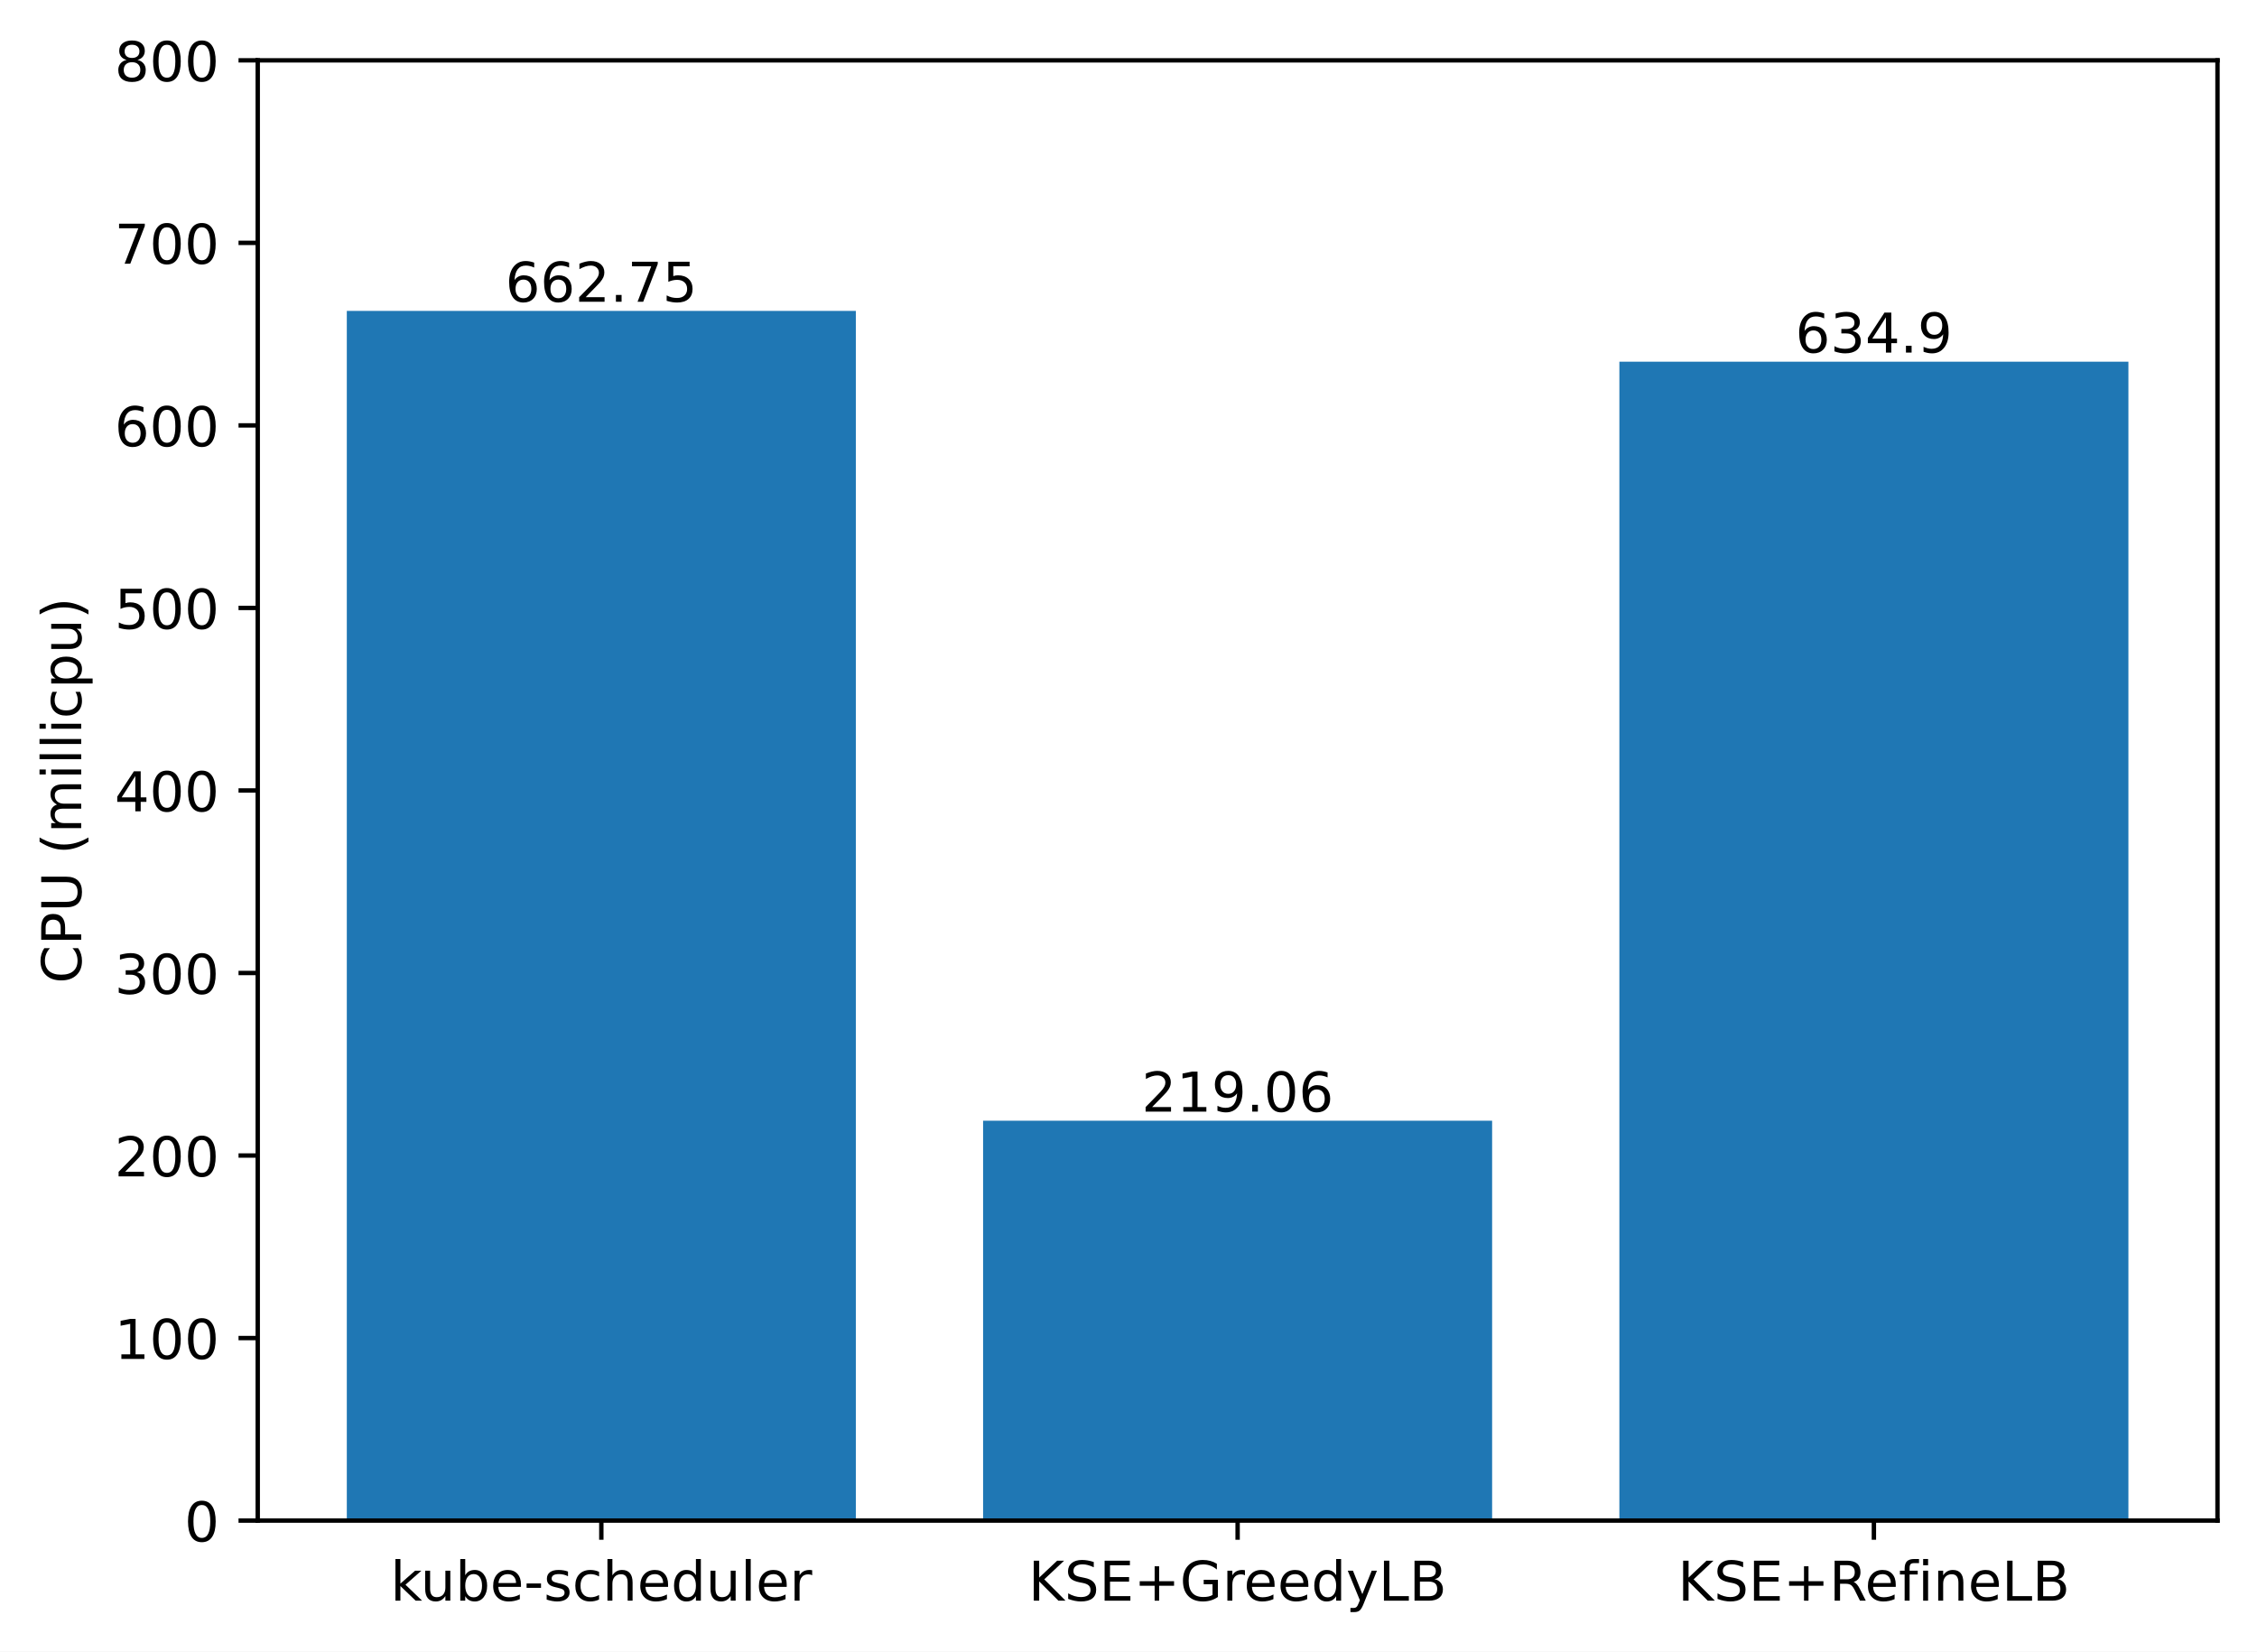
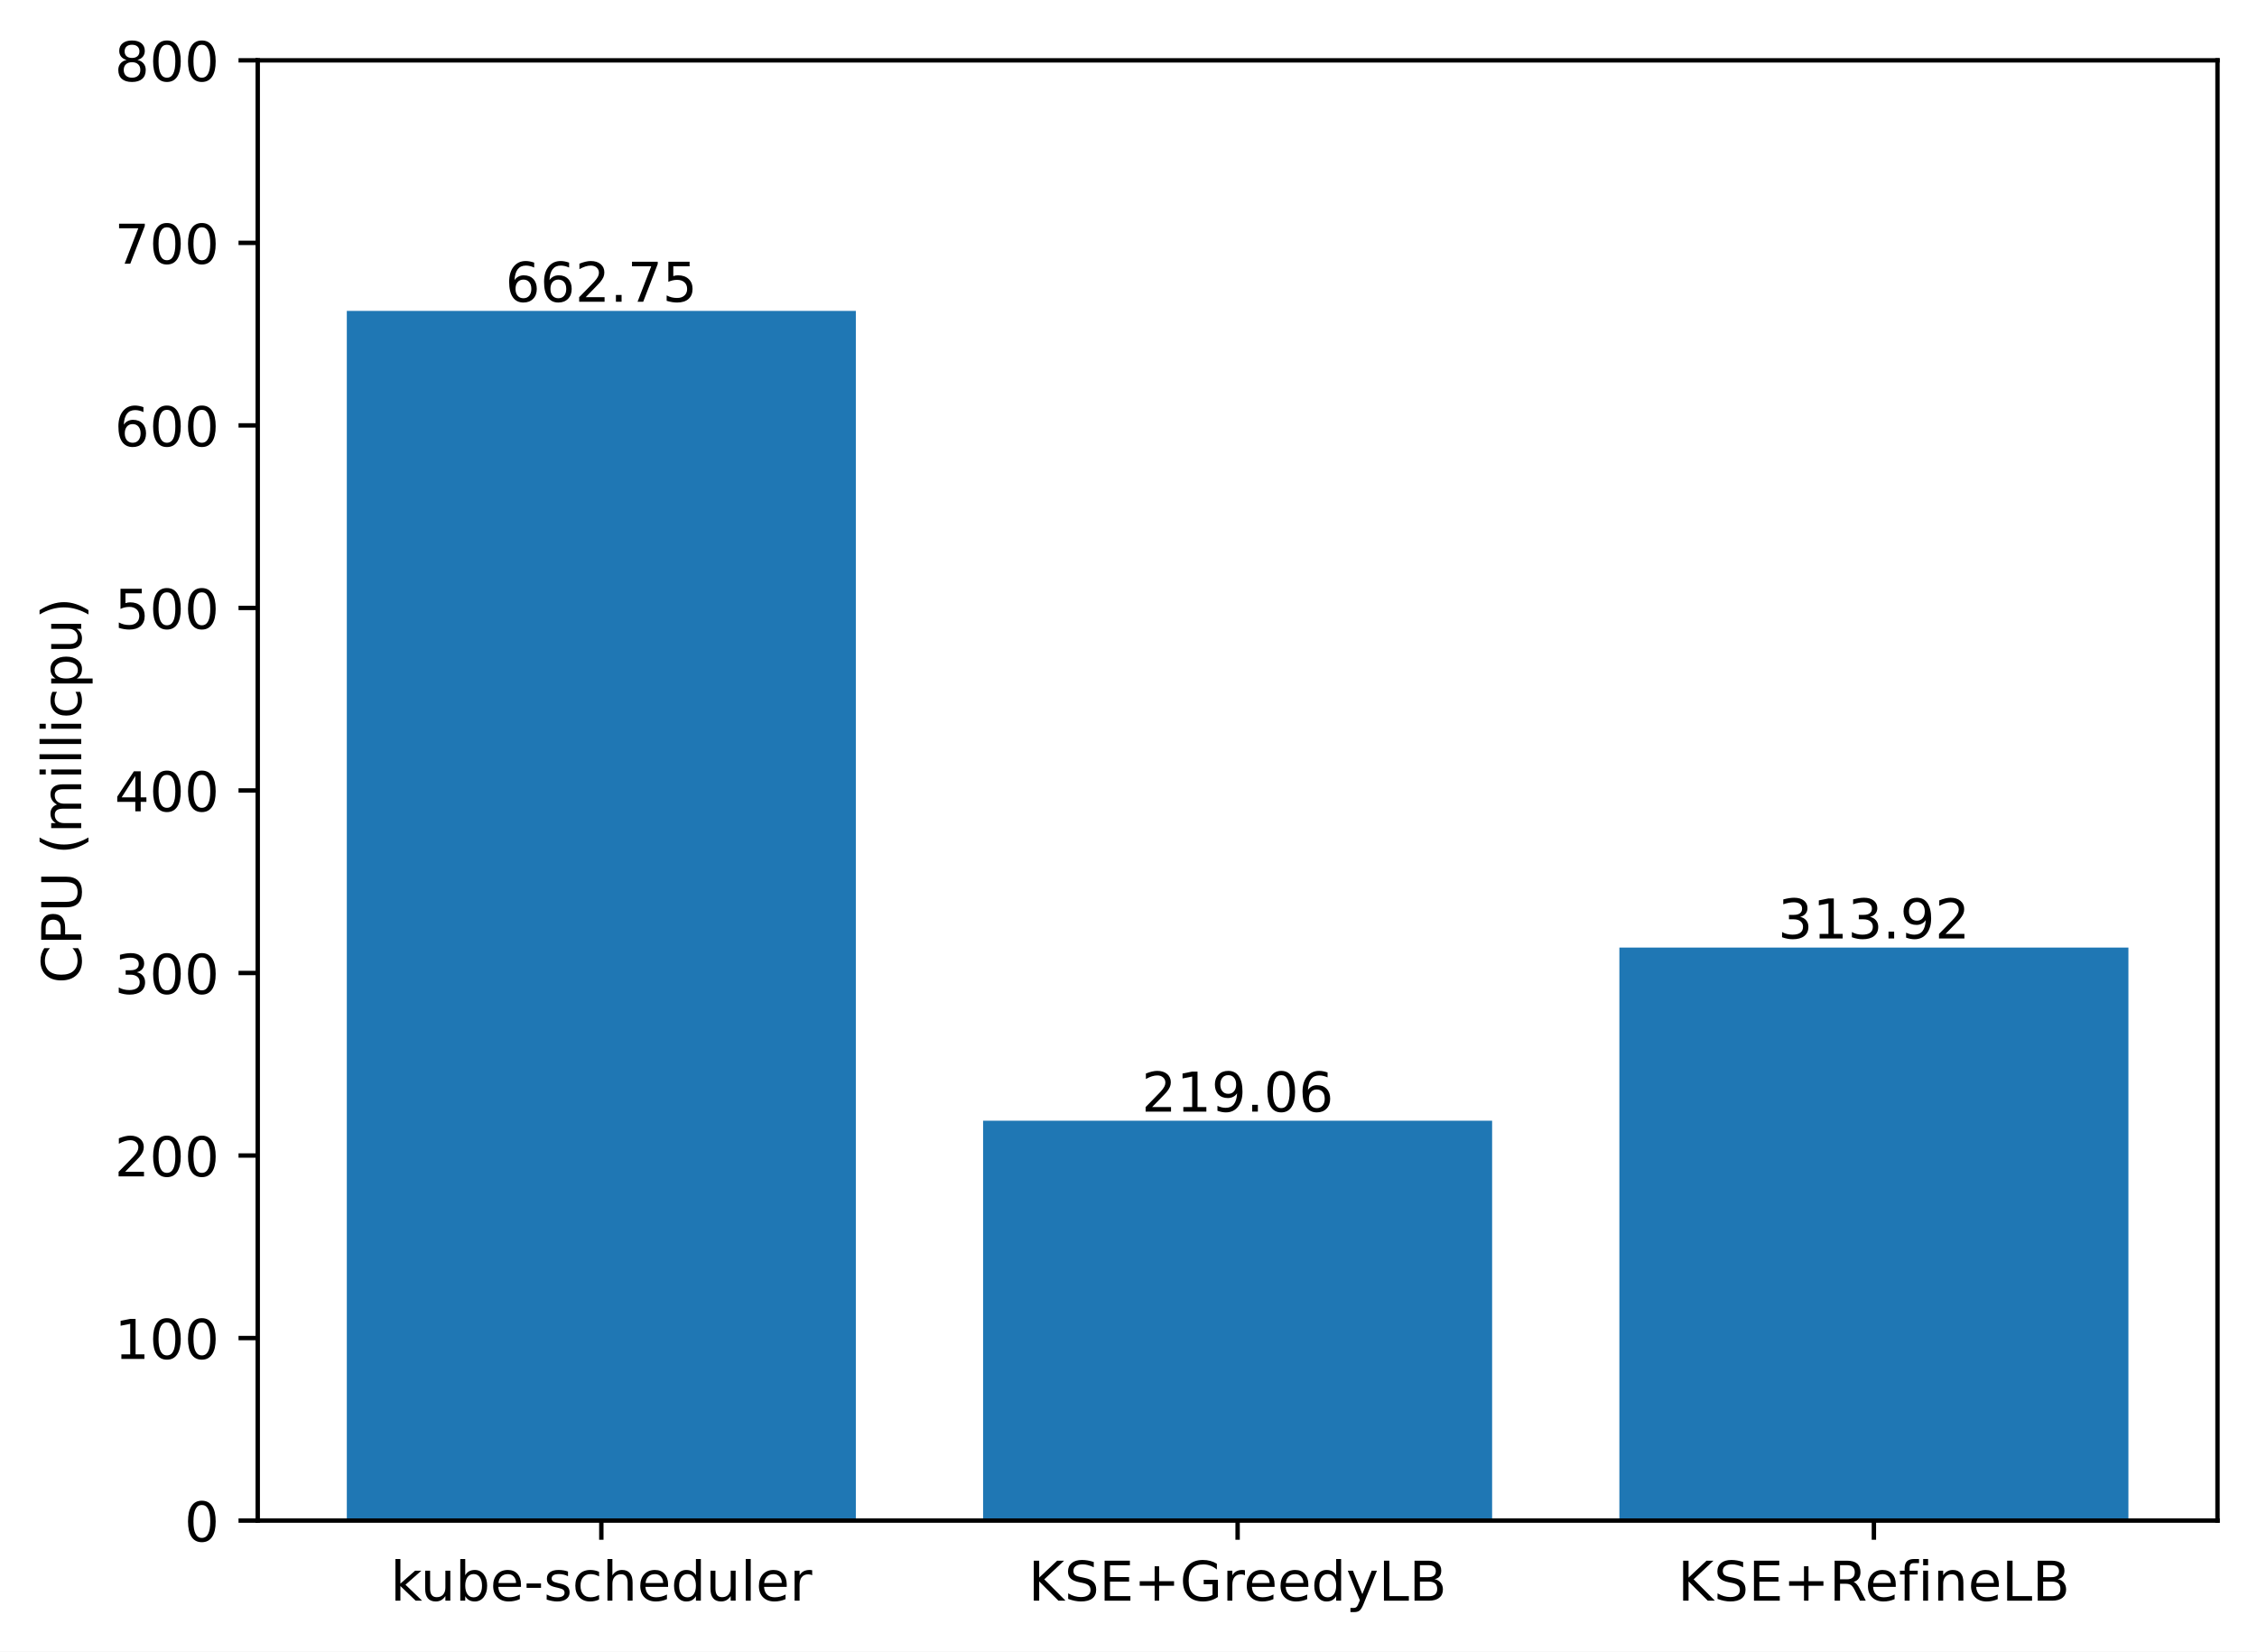
<svg xmlns="http://www.w3.org/2000/svg" xmlns:xlink="http://www.w3.org/1999/xlink" width="411.286pt" height="300.989pt" viewBox="0 0 411.286 300.989" version="1.1">
  <defs>
    <style type="text/css">*{stroke-linejoin: round; stroke-linecap: butt}</style>
  </defs>
  <g id="figure_1">
    <g id="patch_1">
      <path d="M 0 300.989  L 411.286 300.989  L 411.286 0  L 0 0  z " style="fill: #ffffff" />
    </g>
    <g id="axes_1">
      <g id="patch_2">
        <path d="M 46.966 277.111  L 404.086 277.111  L 404.086 10.999  L 46.966 10.999  z " style="fill: #ffffff" />
      </g>
      <g id="patch_3">
-         <path d="M 63.198 277.111  L 155.957 277.111  L 155.957 56.654  L 63.198 56.654  z " clip-path="url(#p5408db7cb4)" style="fill: #1f77b4" />
+         <path d="M 63.198 277.111  L 155.957 277.111  L 155.957 56.654  L 63.198 56.654  z " clip-path="url(#paeb9a9f81c)" style="fill: #1f77b4" />
      </g>
      <g id="patch_4">
-         <path d="M 179.146 277.111  L 271.905 277.111  L 271.905 204.243  L 179.146 204.243  z " clip-path="url(#p5408db7cb4)" style="fill: #1f77b4" />
+         <path d="M 179.146 277.111  L 271.905 277.111  L 271.905 204.243  L 179.146 204.243  z " clip-path="url(#paeb9a9f81c)" style="fill: #1f77b4" />
      </g>
      <g id="patch_5">
-         <path d="M 295.094 277.111  L 387.853 277.111  L 387.853 65.918  L 295.094 65.918  z " clip-path="url(#p5408db7cb4)" style="fill: #1f77b4" />
+         <path d="M 295.094 277.111  L 387.853 277.111  L 387.853 172.689  L 295.094 172.689  z " clip-path="url(#paeb9a9f81c)" style="fill: #1f77b4" />
      </g>
      <g id="matplotlib.axis_1">
        <g id="xtick_1">
          <g id="line2d_1">
            <defs>
-               <path id="m9da22a8abf" d="M 0 0  L 0 3.5  " style="stroke: #000000; stroke-width: 0.8" />
+               <path id="m2b8a442528" d="M 0 0  L 0 3.5  " style="stroke: #000000; stroke-width: 0.8" />
            </defs>
            <g>
-               <use xlink:href="#m9da22a8abf" x="109.578" y="277.111" style="stroke: #000000; stroke-width: 0.8" />
+               <use xlink:href="#m2b8a442528" x="109.578" y="277.111" style="stroke: #000000; stroke-width: 0.8" />
            </g>
          </g>
          <g id="text_1">
            <g transform="translate(71.15179 291.7097)scale(0.1 -0.1)">
              <defs>
                <path id="DejaVuSans-6b" d="M 581 4863  L 1159 4863  L 1159 1991  L 2875 3500  L 3609 3500  L 1753 1863  L 3688 0  L 2938 0  L 1159 1709  L 1159 0  L 581 0  L 581 4863  z " transform="scale(0.015625)" />
                <path id="DejaVuSans-75" d="M 544 1381  L 544 3500  L 1119 3500  L 1119 1403  Q 1119 906 1312 657  Q 1506 409 1894 409  Q 2359 409 2629 706  Q 2900 1003 2900 1516  L 2900 3500  L 3475 3500  L 3475 0  L 2900 0  L 2900 538  Q 2691 219 2414 64  Q 2138 -91 1772 -91  Q 1169 -91 856 284  Q 544 659 544 1381  z M 1991 3584  L 1991 3584  z " transform="scale(0.015625)" />
                <path id="DejaVuSans-62" d="M 3116 1747  Q 3116 2381 2855 2742  Q 2594 3103 2138 3103  Q 1681 3103 1420 2742  Q 1159 2381 1159 1747  Q 1159 1113 1420 752  Q 1681 391 2138 391  Q 2594 391 2855 752  Q 3116 1113 3116 1747  z M 1159 2969  Q 1341 3281 1617 3432  Q 1894 3584 2278 3584  Q 2916 3584 3314 3078  Q 3713 2572 3713 1747  Q 3713 922 3314 415  Q 2916 -91 2278 -91  Q 1894 -91 1617 61  Q 1341 213 1159 525  L 1159 0  L 581 0  L 581 4863  L 1159 4863  L 1159 2969  z " transform="scale(0.015625)" />
                <path id="DejaVuSans-65" d="M 3597 1894  L 3597 1613  L 953 1613  Q 991 1019 1311 708  Q 1631 397 2203 397  Q 2534 397 2845 478  Q 3156 559 3463 722  L 3463 178  Q 3153 47 2828 -22  Q 2503 -91 2169 -91  Q 1331 -91 842 396  Q 353 884 353 1716  Q 353 2575 817 3079  Q 1281 3584 2069 3584  Q 2775 3584 3186 3129  Q 3597 2675 3597 1894  z M 3022 2063  Q 3016 2534 2758 2815  Q 2500 3097 2075 3097  Q 1594 3097 1305 2825  Q 1016 2553 972 2059  L 3022 2063  z " transform="scale(0.015625)" />
                <path id="DejaVuSans-2d" d="M 313 2009  L 1997 2009  L 1997 1497  L 313 1497  L 313 2009  z " transform="scale(0.015625)" />
                <path id="DejaVuSans-73" d="M 2834 3397  L 2834 2853  Q 2591 2978 2328 3040  Q 2066 3103 1784 3103  Q 1356 3103 1142 2972  Q 928 2841 928 2578  Q 928 2378 1081 2264  Q 1234 2150 1697 2047  L 1894 2003  Q 2506 1872 2764 1633  Q 3022 1394 3022 966  Q 3022 478 2636 193  Q 2250 -91 1575 -91  Q 1294 -91 989 -36  Q 684 19 347 128  L 347 722  Q 666 556 975 473  Q 1284 391 1588 391  Q 1994 391 2212 530  Q 2431 669 2431 922  Q 2431 1156 2273 1281  Q 2116 1406 1581 1522  L 1381 1569  Q 847 1681 609 1914  Q 372 2147 372 2553  Q 372 3047 722 3315  Q 1072 3584 1716 3584  Q 2034 3584 2315 3537  Q 2597 3491 2834 3397  z " transform="scale(0.015625)" />
                <path id="DejaVuSans-63" d="M 3122 3366  L 3122 2828  Q 2878 2963 2633 3030  Q 2388 3097 2138 3097  Q 1578 3097 1268 2742  Q 959 2388 959 1747  Q 959 1106 1268 751  Q 1578 397 2138 397  Q 2388 397 2633 464  Q 2878 531 3122 666  L 3122 134  Q 2881 22 2623 -34  Q 2366 -91 2075 -91  Q 1284 -91 818 406  Q 353 903 353 1747  Q 353 2603 823 3093  Q 1294 3584 2113 3584  Q 2378 3584 2631 3529  Q 2884 3475 3122 3366  z " transform="scale(0.015625)" />
                <path id="DejaVuSans-68" d="M 3513 2113  L 3513 0  L 2938 0  L 2938 2094  Q 2938 2591 2744 2837  Q 2550 3084 2163 3084  Q 1697 3084 1428 2787  Q 1159 2491 1159 1978  L 1159 0  L 581 0  L 581 4863  L 1159 4863  L 1159 2956  Q 1366 3272 1645 3428  Q 1925 3584 2291 3584  Q 2894 3584 3203 3211  Q 3513 2838 3513 2113  z " transform="scale(0.015625)" />
                <path id="DejaVuSans-64" d="M 2906 2969  L 2906 4863  L 3481 4863  L 3481 0  L 2906 0  L 2906 525  Q 2725 213 2448 61  Q 2172 -91 1784 -91  Q 1150 -91 751 415  Q 353 922 353 1747  Q 353 2572 751 3078  Q 1150 3584 1784 3584  Q 2172 3584 2448 3432  Q 2725 3281 2906 2969  z M 947 1747  Q 947 1113 1208 752  Q 1469 391 1925 391  Q 2381 391 2643 752  Q 2906 1113 2906 1747  Q 2906 2381 2643 2742  Q 2381 3103 1925 3103  Q 1469 3103 1208 2742  Q 947 2381 947 1747  z " transform="scale(0.015625)" />
                <path id="DejaVuSans-6c" d="M 603 4863  L 1178 4863  L 1178 0  L 603 0  L 603 4863  z " transform="scale(0.015625)" />
                <path id="DejaVuSans-72" d="M 2631 2963  Q 2534 3019 2420 3045  Q 2306 3072 2169 3072  Q 1681 3072 1420 2755  Q 1159 2438 1159 1844  L 1159 0  L 581 0  L 581 3500  L 1159 3500  L 1159 2956  Q 1341 3275 1631 3429  Q 1922 3584 2338 3584  Q 2397 3584 2469 3576  Q 2541 3569 2628 3553  L 2631 2963  z " transform="scale(0.015625)" />
              </defs>
              <use xlink:href="#DejaVuSans-6b" />
              <use xlink:href="#DejaVuSans-75" x="54.785" />
              <use xlink:href="#DejaVuSans-62" x="118.164" />
              <use xlink:href="#DejaVuSans-65" x="181.641" />
              <use xlink:href="#DejaVuSans-2d" x="243.164" />
              <use xlink:href="#DejaVuSans-73" x="279.248" />
              <use xlink:href="#DejaVuSans-63" x="331.348" />
              <use xlink:href="#DejaVuSans-68" x="386.328" />
              <use xlink:href="#DejaVuSans-65" x="449.707" />
              <use xlink:href="#DejaVuSans-64" x="511.23" />
              <use xlink:href="#DejaVuSans-75" x="574.707" />
              <use xlink:href="#DejaVuSans-6c" x="638.086" />
              <use xlink:href="#DejaVuSans-65" x="665.869" />
              <use xlink:href="#DejaVuSans-72" x="727.393" />
            </g>
          </g>
        </g>
        <g id="xtick_2">
          <g id="line2d_2">
            <g>
-               <use xlink:href="#m9da22a8abf" x="225.526" y="277.111" style="stroke: #000000; stroke-width: 0.8" />
+               <use xlink:href="#m2b8a442528" x="225.526" y="277.111" style="stroke: #000000; stroke-width: 0.8" />
            </g>
          </g>
          <g id="text_2">
            <g transform="translate(187.403 291.7097)scale(0.1 -0.1)">
              <defs>
                <path id="DejaVuSans-4b" d="M 628 4666  L 1259 4666  L 1259 2694  L 3353 4666  L 4166 4666  L 1850 2491  L 4331 0  L 3500 0  L 1259 2247  L 1259 0  L 628 0  L 628 4666  z " transform="scale(0.015625)" />
                <path id="DejaVuSans-53" d="M 3425 4513  L 3425 3897  Q 3066 4069 2747 4153  Q 2428 4238 2131 4238  Q 1616 4238 1336 4038  Q 1056 3838 1056 3469  Q 1056 3159 1242 3001  Q 1428 2844 1947 2747  L 2328 2669  Q 3034 2534 3370 2195  Q 3706 1856 3706 1288  Q 3706 609 3251 259  Q 2797 -91 1919 -91  Q 1588 -91 1214 -16  Q 841 59 441 206  L 441 856  Q 825 641 1194 531  Q 1563 422 1919 422  Q 2459 422 2753 634  Q 3047 847 3047 1241  Q 3047 1584 2836 1778  Q 2625 1972 2144 2069  L 1759 2144  Q 1053 2284 737 2584  Q 422 2884 422 3419  Q 422 4038 858 4394  Q 1294 4750 2059 4750  Q 2388 4750 2728 4690  Q 3069 4631 3425 4513  z " transform="scale(0.015625)" />
                <path id="DejaVuSans-45" d="M 628 4666  L 3578 4666  L 3578 4134  L 1259 4134  L 1259 2753  L 3481 2753  L 3481 2222  L 1259 2222  L 1259 531  L 3634 531  L 3634 0  L 628 0  L 628 4666  z " transform="scale(0.015625)" />
                <path id="DejaVuSans-2b" d="M 2944 4013  L 2944 2272  L 4684 2272  L 4684 1741  L 2944 1741  L 2944 0  L 2419 0  L 2419 1741  L 678 1741  L 678 2272  L 2419 2272  L 2419 4013  L 2944 4013  z " transform="scale(0.015625)" />
                <path id="DejaVuSans-47" d="M 3809 666  L 3809 1919  L 2778 1919  L 2778 2438  L 4434 2438  L 4434 434  Q 4069 175 3628 42  Q 3188 -91 2688 -91  Q 1594 -91 976 548  Q 359 1188 359 2328  Q 359 3472 976 4111  Q 1594 4750 2688 4750  Q 3144 4750 3555 4637  Q 3966 4525 4313 4306  L 4313 3634  Q 3963 3931 3569 4081  Q 3175 4231 2741 4231  Q 1884 4231 1454 3753  Q 1025 3275 1025 2328  Q 1025 1384 1454 906  Q 1884 428 2741 428  Q 3075 428 3337 486  Q 3600 544 3809 666  z " transform="scale(0.015625)" />
                <path id="DejaVuSans-79" d="M 2059 -325  Q 1816 -950 1584 -1140  Q 1353 -1331 966 -1331  L 506 -1331  L 506 -850  L 844 -850  Q 1081 -850 1212 -737  Q 1344 -625 1503 -206  L 1606 56  L 191 3500  L 800 3500  L 1894 763  L 2988 3500  L 3597 3500  L 2059 -325  z " transform="scale(0.015625)" />
                <path id="DejaVuSans-4c" d="M 628 4666  L 1259 4666  L 1259 531  L 3531 531  L 3531 0  L 628 0  L 628 4666  z " transform="scale(0.015625)" />
                <path id="DejaVuSans-42" d="M 1259 2228  L 1259 519  L 2272 519  Q 2781 519 3026 730  Q 3272 941 3272 1375  Q 3272 1813 3026 2020  Q 2781 2228 2272 2228  L 1259 2228  z M 1259 4147  L 1259 2741  L 2194 2741  Q 2656 2741 2882 2914  Q 3109 3088 3109 3444  Q 3109 3797 2882 3972  Q 2656 4147 2194 4147  L 1259 4147  z M 628 4666  L 2241 4666  Q 2963 4666 3353 4366  Q 3744 4066 3744 3513  Q 3744 3084 3544 2831  Q 3344 2578 2956 2516  Q 3422 2416 3680 2098  Q 3938 1781 3938 1306  Q 3938 681 3513 340  Q 3088 0 2303 0  L 628 0  L 628 4666  z " transform="scale(0.015625)" />
              </defs>
              <use xlink:href="#DejaVuSans-4b" />
              <use xlink:href="#DejaVuSans-53" x="65.576" />
              <use xlink:href="#DejaVuSans-45" x="129.053" />
              <use xlink:href="#DejaVuSans-2b" x="192.236" />
              <use xlink:href="#DejaVuSans-47" x="276.025" />
              <use xlink:href="#DejaVuSans-72" x="353.516" />
              <use xlink:href="#DejaVuSans-65" x="392.379" />
              <use xlink:href="#DejaVuSans-65" x="453.902" />
              <use xlink:href="#DejaVuSans-64" x="515.426" />
              <use xlink:href="#DejaVuSans-79" x="578.902" />
              <use xlink:href="#DejaVuSans-4c" x="638.082" />
              <use xlink:href="#DejaVuSans-42" x="693.795" />
            </g>
          </g>
        </g>
        <g id="xtick_3">
          <g id="line2d_3">
            <g>
-               <use xlink:href="#m9da22a8abf" x="341.474" y="277.111" style="stroke: #000000; stroke-width: 0.8" />
+               <use xlink:href="#m2b8a442528" x="341.474" y="277.111" style="stroke: #000000; stroke-width: 0.8" />
            </g>
          </g>
          <g id="text_3">
            <g transform="translate(305.7346 291.7097)scale(0.1 -0.1)">
              <defs>
                <path id="DejaVuSans-52" d="M 2841 2188  Q 3044 2119 3236 1894  Q 3428 1669 3622 1275  L 4263 0  L 3584 0  L 2988 1197  Q 2756 1666 2539 1819  Q 2322 1972 1947 1972  L 1259 1972  L 1259 0  L 628 0  L 628 4666  L 2053 4666  Q 2853 4666 3247 4331  Q 3641 3997 3641 3322  Q 3641 2881 3436 2590  Q 3231 2300 2841 2188  z M 1259 4147  L 1259 2491  L 2053 2491  Q 2509 2491 2742 2702  Q 2975 2913 2975 3322  Q 2975 3731 2742 3939  Q 2509 4147 2053 4147  L 1259 4147  z " transform="scale(0.015625)" />
                <path id="DejaVuSans-66" d="M 2375 4863  L 2375 4384  L 1825 4384  Q 1516 4384 1395 4259  Q 1275 4134 1275 3809  L 1275 3500  L 2222 3500  L 2222 3053  L 1275 3053  L 1275 0  L 697 0  L 697 3053  L 147 3053  L 147 3500  L 697 3500  L 697 3744  Q 697 4328 969 4595  Q 1241 4863 1831 4863  L 2375 4863  z " transform="scale(0.015625)" />
                <path id="DejaVuSans-69" d="M 603 3500  L 1178 3500  L 1178 0  L 603 0  L 603 3500  z M 603 4863  L 1178 4863  L 1178 4134  L 603 4134  L 603 4863  z " transform="scale(0.015625)" />
                <path id="DejaVuSans-6e" d="M 3513 2113  L 3513 0  L 2938 0  L 2938 2094  Q 2938 2591 2744 2837  Q 2550 3084 2163 3084  Q 1697 3084 1428 2787  Q 1159 2491 1159 1978  L 1159 0  L 581 0  L 581 3500  L 1159 3500  L 1159 2956  Q 1366 3272 1645 3428  Q 1925 3584 2291 3584  Q 2894 3584 3203 3211  Q 3513 2838 3513 2113  z " transform="scale(0.015625)" />
              </defs>
              <use xlink:href="#DejaVuSans-4b" />
              <use xlink:href="#DejaVuSans-53" x="65.576" />
              <use xlink:href="#DejaVuSans-45" x="129.053" />
              <use xlink:href="#DejaVuSans-2b" x="192.236" />
              <use xlink:href="#DejaVuSans-52" x="276.025" />
              <use xlink:href="#DejaVuSans-65" x="341.008" />
              <use xlink:href="#DejaVuSans-66" x="402.531" />
              <use xlink:href="#DejaVuSans-69" x="437.736" />
              <use xlink:href="#DejaVuSans-6e" x="465.52" />
              <use xlink:href="#DejaVuSans-65" x="528.898" />
              <use xlink:href="#DejaVuSans-4c" x="590.422" />
              <use xlink:href="#DejaVuSans-42" x="646.135" />
            </g>
          </g>
        </g>
      </g>
      <g id="matplotlib.axis_2">
        <g id="ytick_1">
          <g id="line2d_4">
            <defs>
-               <path id="m93dac3f41a" d="M 0 0  L -3.5 0  " style="stroke: #000000; stroke-width: 0.8" />
+               <path id="m0484db4aea" d="M 0 0  L -3.5 0  " style="stroke: #000000; stroke-width: 0.8" />
            </defs>
            <g>
-               <use xlink:href="#m93dac3f41a" x="46.966" y="277.111" style="stroke: #000000; stroke-width: 0.8" />
+               <use xlink:href="#m0484db4aea" x="46.966" y="277.111" style="stroke: #000000; stroke-width: 0.8" />
            </g>
          </g>
          <g id="text_4">
            <g transform="translate(33.60312 280.9104)scale(0.1 -0.1)">
              <defs>
                <path id="DejaVuSans-30" d="M 2034 4250  Q 1547 4250 1301 3770  Q 1056 3291 1056 2328  Q 1056 1369 1301 889  Q 1547 409 2034 409  Q 2525 409 2770 889  Q 3016 1369 3016 2328  Q 3016 3291 2770 3770  Q 2525 4250 2034 4250  z M 2034 4750  Q 2819 4750 3233 4129  Q 3647 3509 3647 2328  Q 3647 1150 3233 529  Q 2819 -91 2034 -91  Q 1250 -91 836 529  Q 422 1150 422 2328  Q 422 3509 836 4129  Q 1250 4750 2034 4750  z " transform="scale(0.015625)" />
              </defs>
              <use xlink:href="#DejaVuSans-30" />
            </g>
          </g>
        </g>
        <g id="ytick_2">
          <g id="line2d_5">
            <g>
-               <use xlink:href="#m93dac3f41a" x="46.966" y="243.847" style="stroke: #000000; stroke-width: 0.8" />
+               <use xlink:href="#m0484db4aea" x="46.966" y="243.847" style="stroke: #000000; stroke-width: 0.8" />
            </g>
          </g>
          <g id="text_5">
            <g transform="translate(20.87813 247.6464)scale(0.1 -0.1)">
              <defs>
                <path id="DejaVuSans-31" d="M 794 531  L 1825 531  L 1825 4091  L 703 3866  L 703 4441  L 1819 4666  L 2450 4666  L 2450 531  L 3481 531  L 3481 0  L 794 0  L 794 531  z " transform="scale(0.015625)" />
              </defs>
              <use xlink:href="#DejaVuSans-31" />
              <use xlink:href="#DejaVuSans-30" x="63.623" />
              <use xlink:href="#DejaVuSans-30" x="127.246" />
            </g>
          </g>
        </g>
        <g id="ytick_3">
          <g id="line2d_6">
            <g>
-               <use xlink:href="#m93dac3f41a" x="46.966" y="210.583" style="stroke: #000000; stroke-width: 0.8" />
+               <use xlink:href="#m0484db4aea" x="46.966" y="210.583" style="stroke: #000000; stroke-width: 0.8" />
            </g>
          </g>
          <g id="text_6">
            <g transform="translate(20.87813 214.3824)scale(0.1 -0.1)">
              <defs>
                <path id="DejaVuSans-32" d="M 1228 531  L 3431 531  L 3431 0  L 469 0  L 469 531  Q 828 903 1448 1529  Q 2069 2156 2228 2338  Q 2531 2678 2651 2914  Q 2772 3150 2772 3378  Q 2772 3750 2511 3984  Q 2250 4219 1831 4219  Q 1534 4219 1204 4116  Q 875 4013 500 3803  L 500 4441  Q 881 4594 1212 4672  Q 1544 4750 1819 4750  Q 2544 4750 2975 4387  Q 3406 4025 3406 3419  Q 3406 3131 3298 2873  Q 3191 2616 2906 2266  Q 2828 2175 2409 1742  Q 1991 1309 1228 531  z " transform="scale(0.015625)" />
              </defs>
              <use xlink:href="#DejaVuSans-32" />
              <use xlink:href="#DejaVuSans-30" x="63.623" />
              <use xlink:href="#DejaVuSans-30" x="127.246" />
            </g>
          </g>
        </g>
        <g id="ytick_4">
          <g id="line2d_7">
            <g>
-               <use xlink:href="#m93dac3f41a" x="46.966" y="177.319" style="stroke: #000000; stroke-width: 0.8" />
+               <use xlink:href="#m0484db4aea" x="46.966" y="177.319" style="stroke: #000000; stroke-width: 0.8" />
            </g>
          </g>
          <g id="text_7">
            <g transform="translate(20.87813 181.1184)scale(0.1 -0.1)">
              <defs>
                <path id="DejaVuSans-33" d="M 2597 2516  Q 3050 2419 3304 2112  Q 3559 1806 3559 1356  Q 3559 666 3084 287  Q 2609 -91 1734 -91  Q 1441 -91 1130 -33  Q 819 25 488 141  L 488 750  Q 750 597 1062 519  Q 1375 441 1716 441  Q 2309 441 2620 675  Q 2931 909 2931 1356  Q 2931 1769 2642 2001  Q 2353 2234 1838 2234  L 1294 2234  L 1294 2753  L 1863 2753  Q 2328 2753 2575 2939  Q 2822 3125 2822 3475  Q 2822 3834 2567 4026  Q 2313 4219 1838 4219  Q 1578 4219 1281 4162  Q 984 4106 628 3988  L 628 4550  Q 988 4650 1302 4700  Q 1616 4750 1894 4750  Q 2613 4750 3031 4423  Q 3450 4097 3450 3541  Q 3450 3153 3228 2886  Q 3006 2619 2597 2516  z " transform="scale(0.015625)" />
              </defs>
              <use xlink:href="#DejaVuSans-33" />
              <use xlink:href="#DejaVuSans-30" x="63.623" />
              <use xlink:href="#DejaVuSans-30" x="127.246" />
            </g>
          </g>
        </g>
        <g id="ytick_5">
          <g id="line2d_8">
            <g>
-               <use xlink:href="#m93dac3f41a" x="46.966" y="144.055" style="stroke: #000000; stroke-width: 0.8" />
+               <use xlink:href="#m0484db4aea" x="46.966" y="144.055" style="stroke: #000000; stroke-width: 0.8" />
            </g>
          </g>
          <g id="text_8">
            <g transform="translate(20.87813 147.8544)scale(0.1 -0.1)">
              <defs>
                <path id="DejaVuSans-34" d="M 2419 4116  L 825 1625  L 2419 1625  L 2419 4116  z M 2253 4666  L 3047 4666  L 3047 1625  L 3713 1625  L 3713 1100  L 3047 1100  L 3047 0  L 2419 0  L 2419 1100  L 313 1100  L 313 1709  L 2253 4666  z " transform="scale(0.015625)" />
              </defs>
              <use xlink:href="#DejaVuSans-34" />
              <use xlink:href="#DejaVuSans-30" x="63.623" />
              <use xlink:href="#DejaVuSans-30" x="127.246" />
            </g>
          </g>
        </g>
        <g id="ytick_6">
          <g id="line2d_9">
            <g>
-               <use xlink:href="#m93dac3f41a" x="46.966" y="110.791" style="stroke: #000000; stroke-width: 0.8" />
+               <use xlink:href="#m0484db4aea" x="46.966" y="110.791" style="stroke: #000000; stroke-width: 0.8" />
            </g>
          </g>
          <g id="text_9">
            <g transform="translate(20.87813 114.5904)scale(0.1 -0.1)">
              <defs>
                <path id="DejaVuSans-35" d="M 691 4666  L 3169 4666  L 3169 4134  L 1269 4134  L 1269 2991  Q 1406 3038 1543 3061  Q 1681 3084 1819 3084  Q 2600 3084 3056 2656  Q 3513 2228 3513 1497  Q 3513 744 3044 326  Q 2575 -91 1722 -91  Q 1428 -91 1123 -41  Q 819 9 494 109  L 494 744  Q 775 591 1075 516  Q 1375 441 1709 441  Q 2250 441 2565 725  Q 2881 1009 2881 1497  Q 2881 1984 2565 2268  Q 2250 2553 1709 2553  Q 1456 2553 1204 2497  Q 953 2441 691 2322  L 691 4666  z " transform="scale(0.015625)" />
              </defs>
              <use xlink:href="#DejaVuSans-35" />
              <use xlink:href="#DejaVuSans-30" x="63.623" />
              <use xlink:href="#DejaVuSans-30" x="127.246" />
            </g>
          </g>
        </g>
        <g id="ytick_7">
          <g id="line2d_10">
            <g>
-               <use xlink:href="#m93dac3f41a" x="46.966" y="77.527" style="stroke: #000000; stroke-width: 0.8" />
+               <use xlink:href="#m0484db4aea" x="46.966" y="77.527" style="stroke: #000000; stroke-width: 0.8" />
            </g>
          </g>
          <g id="text_10">
            <g transform="translate(20.87813 81.32644)scale(0.1 -0.1)">
              <defs>
                <path id="DejaVuSans-36" d="M 2113 2584  Q 1688 2584 1439 2293  Q 1191 2003 1191 1497  Q 1191 994 1439 701  Q 1688 409 2113 409  Q 2538 409 2786 701  Q 3034 994 3034 1497  Q 3034 2003 2786 2293  Q 2538 2584 2113 2584  z M 3366 4563  L 3366 3988  Q 3128 4100 2886 4159  Q 2644 4219 2406 4219  Q 1781 4219 1451 3797  Q 1122 3375 1075 2522  Q 1259 2794 1537 2939  Q 1816 3084 2150 3084  Q 2853 3084 3261 2657  Q 3669 2231 3669 1497  Q 3669 778 3244 343  Q 2819 -91 2113 -91  Q 1303 -91 875 529  Q 447 1150 447 2328  Q 447 3434 972 4092  Q 1497 4750 2381 4750  Q 2619 4750 2861 4703  Q 3103 4656 3366 4563  z " transform="scale(0.015625)" />
              </defs>
              <use xlink:href="#DejaVuSans-36" />
              <use xlink:href="#DejaVuSans-30" x="63.623" />
              <use xlink:href="#DejaVuSans-30" x="127.246" />
            </g>
          </g>
        </g>
        <g id="ytick_8">
          <g id="line2d_11">
            <g>
-               <use xlink:href="#m93dac3f41a" x="46.966" y="44.263" style="stroke: #000000; stroke-width: 0.8" />
+               <use xlink:href="#m0484db4aea" x="46.966" y="44.263" style="stroke: #000000; stroke-width: 0.8" />
            </g>
          </g>
          <g id="text_11">
            <g transform="translate(20.87813 48.06244)scale(0.1 -0.1)">
              <defs>
                <path id="DejaVuSans-37" d="M 525 4666  L 3525 4666  L 3525 4397  L 1831 0  L 1172 0  L 2766 4134  L 525 4134  L 525 4666  z " transform="scale(0.015625)" />
              </defs>
              <use xlink:href="#DejaVuSans-37" />
              <use xlink:href="#DejaVuSans-30" x="63.623" />
              <use xlink:href="#DejaVuSans-30" x="127.246" />
            </g>
          </g>
        </g>
        <g id="ytick_9">
          <g id="line2d_12">
            <g>
-               <use xlink:href="#m93dac3f41a" x="46.966" y="10.999" style="stroke: #000000; stroke-width: 0.8" />
+               <use xlink:href="#m0484db4aea" x="46.966" y="10.999" style="stroke: #000000; stroke-width: 0.8" />
            </g>
          </g>
          <g id="text_12">
            <g transform="translate(20.87813 14.79844)scale(0.1 -0.1)">
              <defs>
                <path id="DejaVuSans-38" d="M 2034 2216  Q 1584 2216 1326 1975  Q 1069 1734 1069 1313  Q 1069 891 1326 650  Q 1584 409 2034 409  Q 2484 409 2743 651  Q 3003 894 3003 1313  Q 3003 1734 2745 1975  Q 2488 2216 2034 2216  z M 1403 2484  Q 997 2584 770 2862  Q 544 3141 544 3541  Q 544 4100 942 4425  Q 1341 4750 2034 4750  Q 2731 4750 3128 4425  Q 3525 4100 3525 3541  Q 3525 3141 3298 2862  Q 3072 2584 2669 2484  Q 3125 2378 3379 2068  Q 3634 1759 3634 1313  Q 3634 634 3220 271  Q 2806 -91 2034 -91  Q 1263 -91 848 271  Q 434 634 434 1313  Q 434 1759 690 2068  Q 947 2378 1403 2484  z M 1172 3481  Q 1172 3119 1398 2916  Q 1625 2713 2034 2713  Q 2441 2713 2670 2916  Q 2900 3119 2900 3481  Q 2900 3844 2670 4047  Q 2441 4250 2034 4250  Q 1625 4250 1398 4047  Q 1172 3844 1172 3481  z " transform="scale(0.015625)" />
              </defs>
              <use xlink:href="#DejaVuSans-38" />
              <use xlink:href="#DejaVuSans-30" x="63.623" />
              <use xlink:href="#DejaVuSans-30" x="127.246" />
            </g>
          </g>
        </g>
        <g id="text_13">
          <g transform="translate(14.79844 179.2302)rotate(-90)scale(0.1 -0.1)">
            <defs>
              <path id="DejaVuSans-43" d="M 4122 4306  L 4122 3641  Q 3803 3938 3442 4084  Q 3081 4231 2675 4231  Q 1875 4231 1450 3742  Q 1025 3253 1025 2328  Q 1025 1406 1450 917  Q 1875 428 2675 428  Q 3081 428 3442 575  Q 3803 722 4122 1019  L 4122 359  Q 3791 134 3420 21  Q 3050 -91 2638 -91  Q 1578 -91 968 557  Q 359 1206 359 2328  Q 359 3453 968 4101  Q 1578 4750 2638 4750  Q 3056 4750 3426 4639  Q 3797 4528 4122 4306  z " transform="scale(0.015625)" />
              <path id="DejaVuSans-50" d="M 1259 4147  L 1259 2394  L 2053 2394  Q 2494 2394 2734 2622  Q 2975 2850 2975 3272  Q 2975 3691 2734 3919  Q 2494 4147 2053 4147  L 1259 4147  z M 628 4666  L 2053 4666  Q 2838 4666 3239 4311  Q 3641 3956 3641 3272  Q 3641 2581 3239 2228  Q 2838 1875 2053 1875  L 1259 1875  L 1259 0  L 628 0  L 628 4666  z " transform="scale(0.015625)" />
              <path id="DejaVuSans-55" d="M 556 4666  L 1191 4666  L 1191 1831  Q 1191 1081 1462 751  Q 1734 422 2344 422  Q 2950 422 3222 751  Q 3494 1081 3494 1831  L 3494 4666  L 4128 4666  L 4128 1753  Q 4128 841 3676 375  Q 3225 -91 2344 -91  Q 1459 -91 1007 375  Q 556 841 556 1753  L 556 4666  z " transform="scale(0.015625)" />
              <path id="DejaVuSans-20" transform="scale(0.015625)" />
              <path id="DejaVuSans-28" d="M 1984 4856  Q 1566 4138 1362 3434  Q 1159 2731 1159 2009  Q 1159 1288 1364 580  Q 1569 -128 1984 -844  L 1484 -844  Q 1016 -109 783 600  Q 550 1309 550 2009  Q 550 2706 781 3412  Q 1013 4119 1484 4856  L 1984 4856  z " transform="scale(0.015625)" />
              <path id="DejaVuSans-6d" d="M 3328 2828  Q 3544 3216 3844 3400  Q 4144 3584 4550 3584  Q 5097 3584 5394 3201  Q 5691 2819 5691 2113  L 5691 0  L 5113 0  L 5113 2094  Q 5113 2597 4934 2840  Q 4756 3084 4391 3084  Q 3944 3084 3684 2787  Q 3425 2491 3425 1978  L 3425 0  L 2847 0  L 2847 2094  Q 2847 2600 2669 2842  Q 2491 3084 2119 3084  Q 1678 3084 1418 2786  Q 1159 2488 1159 1978  L 1159 0  L 581 0  L 581 3500  L 1159 3500  L 1159 2956  Q 1356 3278 1631 3431  Q 1906 3584 2284 3584  Q 2666 3584 2933 3390  Q 3200 3197 3328 2828  z " transform="scale(0.015625)" />
              <path id="DejaVuSans-70" d="M 1159 525  L 1159 -1331  L 581 -1331  L 581 3500  L 1159 3500  L 1159 2969  Q 1341 3281 1617 3432  Q 1894 3584 2278 3584  Q 2916 3584 3314 3078  Q 3713 2572 3713 1747  Q 3713 922 3314 415  Q 2916 -91 2278 -91  Q 1894 -91 1617 61  Q 1341 213 1159 525  z M 3116 1747  Q 3116 2381 2855 2742  Q 2594 3103 2138 3103  Q 1681 3103 1420 2742  Q 1159 2381 1159 1747  Q 1159 1113 1420 752  Q 1681 391 2138 391  Q 2594 391 2855 752  Q 3116 1113 3116 1747  z " transform="scale(0.015625)" />
              <path id="DejaVuSans-29" d="M 513 4856  L 1013 4856  Q 1481 4119 1714 3412  Q 1947 2706 1947 2009  Q 1947 1309 1714 600  Q 1481 -109 1013 -844  L 513 -844  Q 928 -128 1133 580  Q 1338 1288 1338 2009  Q 1338 2731 1133 3434  Q 928 4138 513 4856  z " transform="scale(0.015625)" />
            </defs>
            <use xlink:href="#DejaVuSans-43" />
            <use xlink:href="#DejaVuSans-50" x="69.824" />
            <use xlink:href="#DejaVuSans-55" x="130.127" />
            <use xlink:href="#DejaVuSans-20" x="203.32" />
            <use xlink:href="#DejaVuSans-28" x="235.107" />
            <use xlink:href="#DejaVuSans-6d" x="274.121" />
            <use xlink:href="#DejaVuSans-69" x="371.533" />
            <use xlink:href="#DejaVuSans-6c" x="399.316" />
            <use xlink:href="#DejaVuSans-6c" x="427.1" />
            <use xlink:href="#DejaVuSans-69" x="454.883" />
            <use xlink:href="#DejaVuSans-63" x="482.666" />
            <use xlink:href="#DejaVuSans-70" x="537.646" />
            <use xlink:href="#DejaVuSans-75" x="601.123" />
            <use xlink:href="#DejaVuSans-29" x="664.502" />
          </g>
        </g>
      </g>
      <g id="patch_6">
        <path d="M 46.966 277.111  L 46.966 10.999  " style="fill: none; stroke: #000000; stroke-width: 0.8; stroke-linejoin: miter; stroke-linecap: square" />
      </g>
      <g id="patch_7">
        <path d="M 404.086 277.111  L 404.086 10.999  " style="fill: none; stroke: #000000; stroke-width: 0.8; stroke-linejoin: miter; stroke-linecap: square" />
      </g>
      <g id="patch_8">
        <path d="M 46.966 277.111  L 404.086 277.111  " style="fill: none; stroke: #000000; stroke-width: 0.8; stroke-linejoin: miter; stroke-linecap: square" />
      </g>
      <g id="patch_9">
        <path d="M 46.966 10.999  L 404.086 10.999  " style="fill: none; stroke: #000000; stroke-width: 0.8; stroke-linejoin: miter; stroke-linecap: square" />
      </g>
      <g id="text_14">
        <g transform="translate(92.08226 54.99086)scale(0.1 -0.1)">
          <defs>
            <path id="DejaVuSans-2e" d="M 684 794  L 1344 794  L 1344 0  L 684 0  L 684 794  z " transform="scale(0.015625)" />
          </defs>
          <use xlink:href="#DejaVuSans-36" />
          <use xlink:href="#DejaVuSans-36" x="63.623" />
          <use xlink:href="#DejaVuSans-32" x="127.246" />
          <use xlink:href="#DejaVuSans-2e" x="190.869" />
          <use xlink:href="#DejaVuSans-37" x="222.656" />
          <use xlink:href="#DejaVuSans-35" x="286.279" />
        </g>
      </g>
      <g id="text_15">
        <g transform="translate(208.0303 202.5799)scale(0.1 -0.1)">
          <defs>
            <path id="DejaVuSans-39" d="M 703 97  L 703 672  Q 941 559 1184 500  Q 1428 441 1663 441  Q 2288 441 2617 861  Q 2947 1281 2994 2138  Q 2813 1869 2534 1725  Q 2256 1581 1919 1581  Q 1219 1581 811 2004  Q 403 2428 403 3163  Q 403 3881 828 4315  Q 1253 4750 1959 4750  Q 2769 4750 3195 4129  Q 3622 3509 3622 2328  Q 3622 1225 3098 567  Q 2575 -91 1691 -91  Q 1453 -91 1209 -44  Q 966 3 703 97  z M 1959 2075  Q 2384 2075 2632 2365  Q 2881 2656 2881 3163  Q 2881 3666 2632 3958  Q 2384 4250 1959 4250  Q 1534 4250 1286 3958  Q 1038 3666 1038 3163  Q 1038 2656 1286 2365  Q 1534 2075 1959 2075  z " transform="scale(0.015625)" />
          </defs>
          <use xlink:href="#DejaVuSans-32" />
          <use xlink:href="#DejaVuSans-31" x="63.623" />
          <use xlink:href="#DejaVuSans-39" x="127.246" />
          <use xlink:href="#DejaVuSans-2e" x="190.869" />
          <use xlink:href="#DejaVuSans-30" x="222.656" />
          <use xlink:href="#DejaVuSans-36" x="286.279" />
        </g>
      </g>
      <g id="text_16">
-         <g transform="translate(327.1596 64.25488)scale(0.1 -0.1)">
-           <use xlink:href="#DejaVuSans-36" />
-           <use xlink:href="#DejaVuSans-33" x="63.623" />
-           <use xlink:href="#DejaVuSans-34" x="127.246" />
+         <g transform="translate(323.9784 171.0257)scale(0.1 -0.1)">
+           <use xlink:href="#DejaVuSans-33" />
+           <use xlink:href="#DejaVuSans-31" x="63.623" />
+           <use xlink:href="#DejaVuSans-33" x="127.246" />
          <use xlink:href="#DejaVuSans-2e" x="190.869" />
          <use xlink:href="#DejaVuSans-39" x="222.656" />
+           <use xlink:href="#DejaVuSans-32" x="286.279" />
        </g>
      </g>
    </g>
  </g>
  <defs>
-     <clipPath id="p5408db7cb4">
+     <clipPath id="paeb9a9f81c">
      <rect x="46.966" y="10.999" width="357.12" height="266.112" />
    </clipPath>
  </defs>
</svg>
